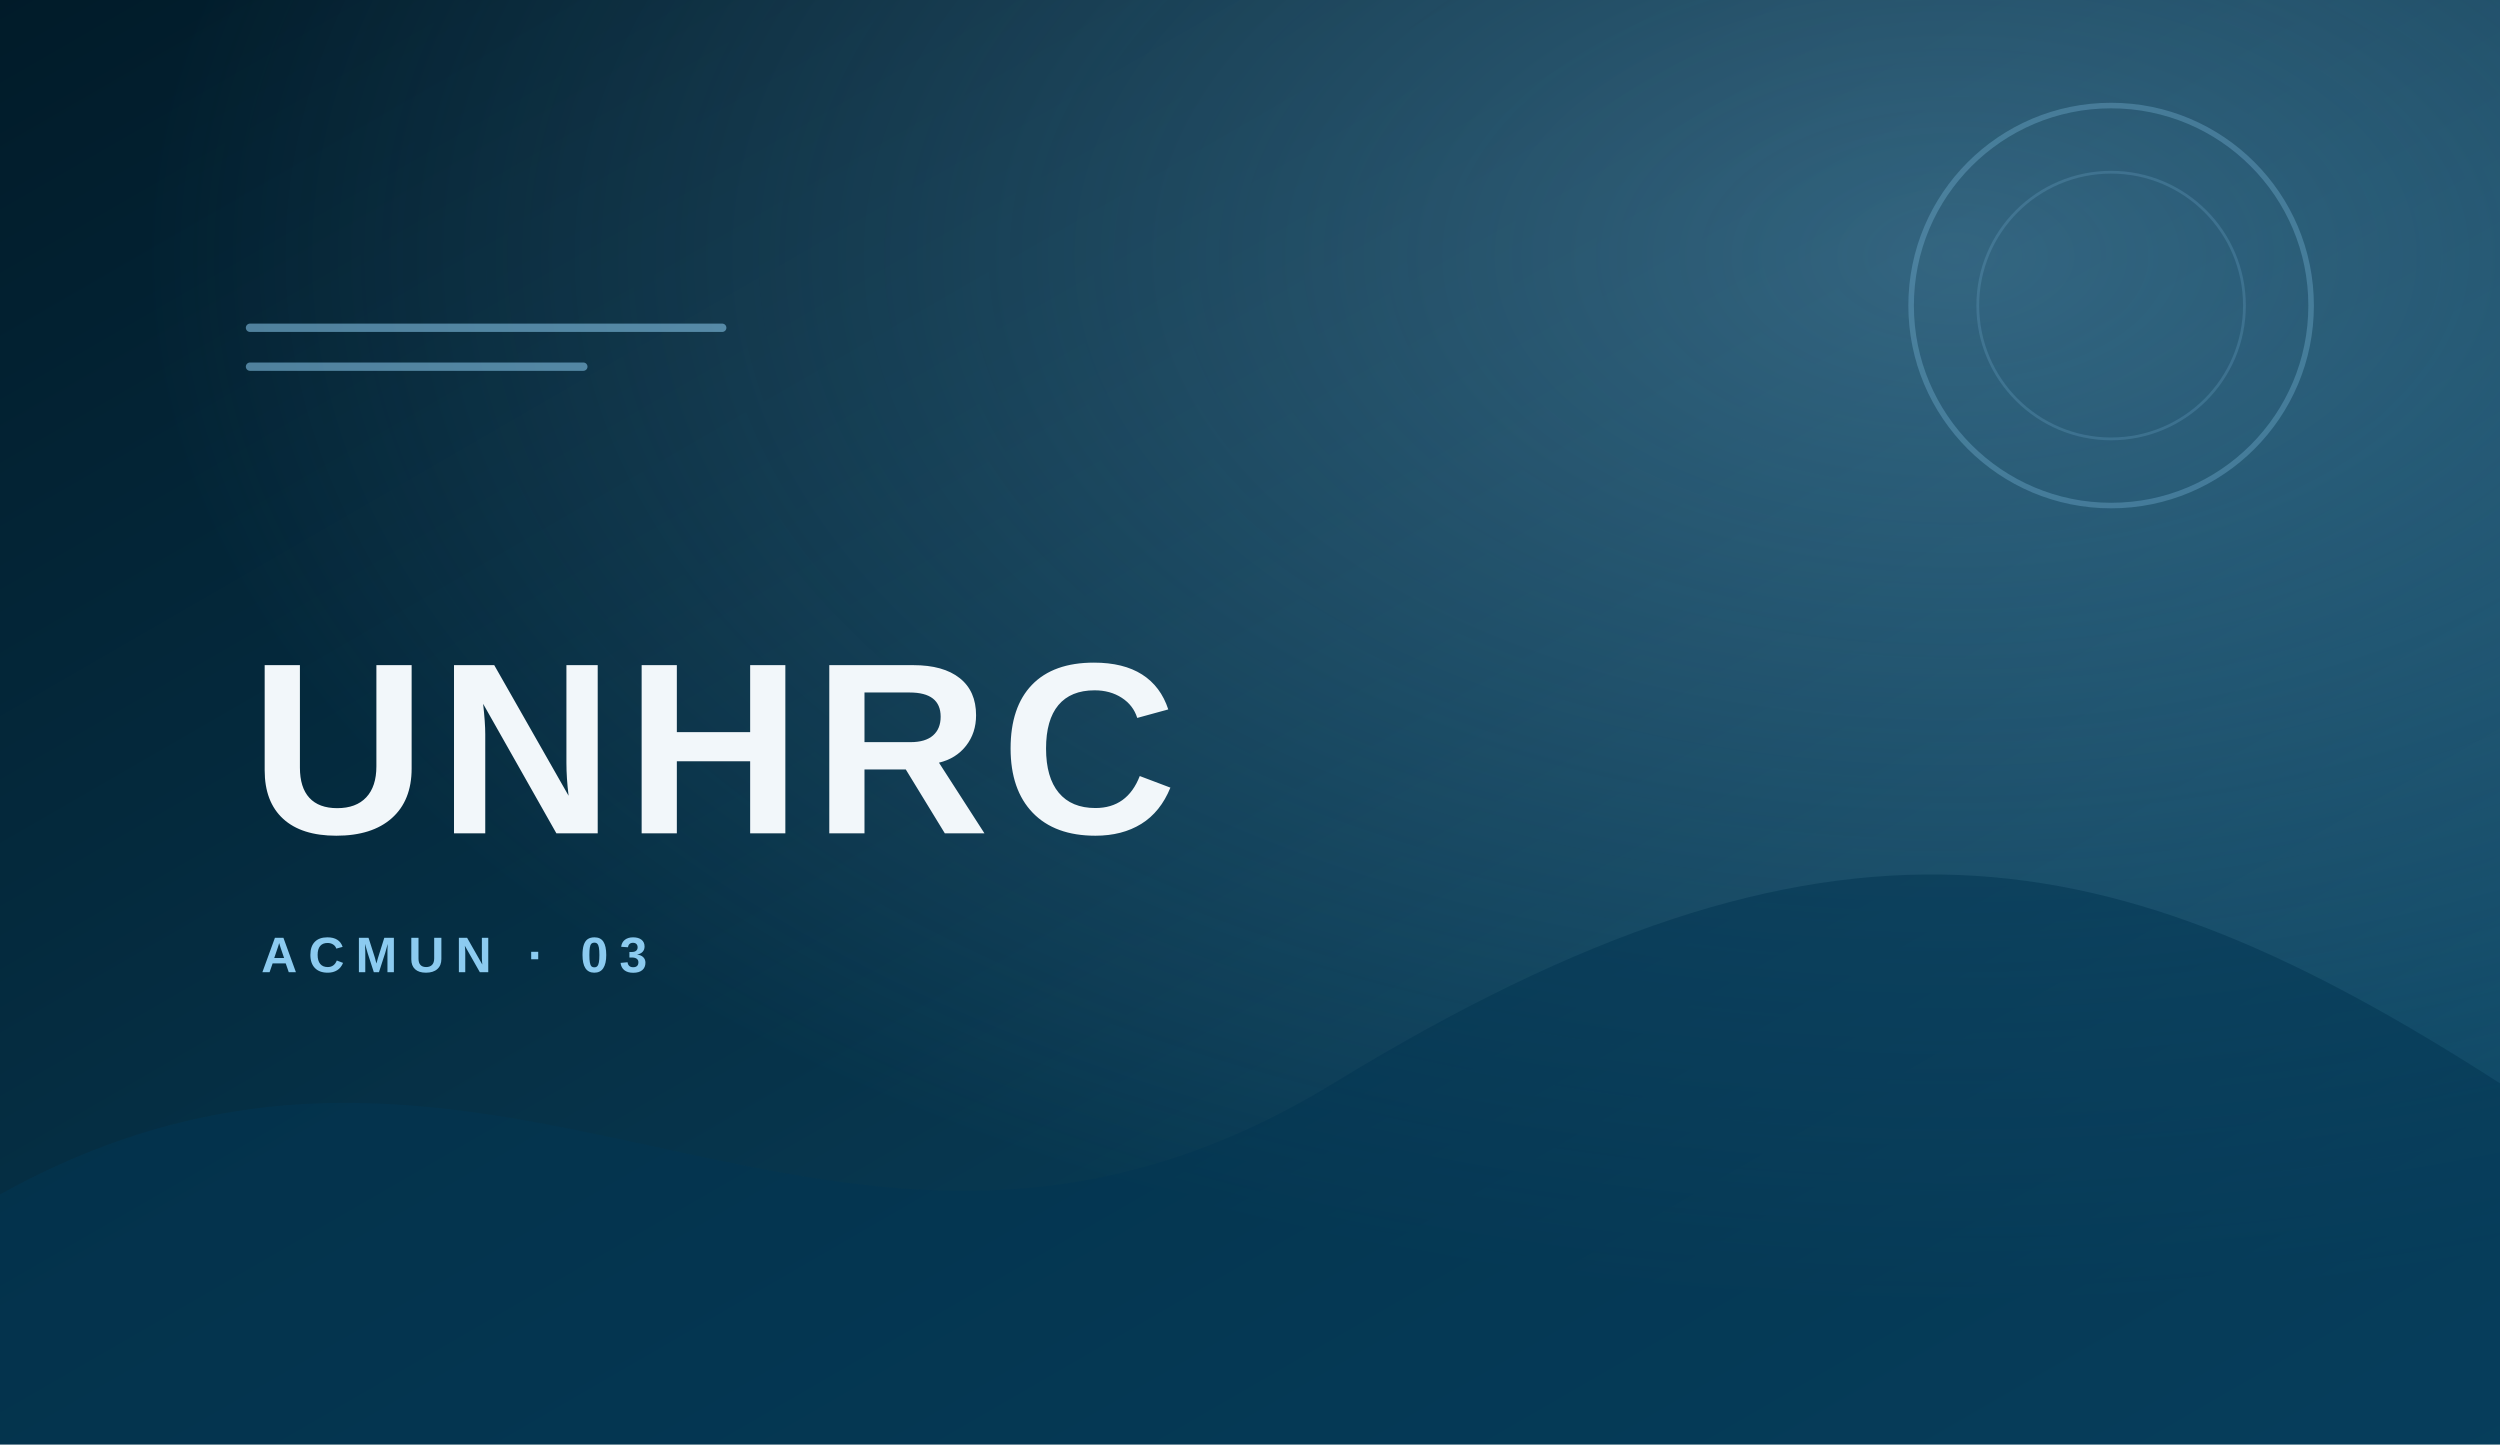
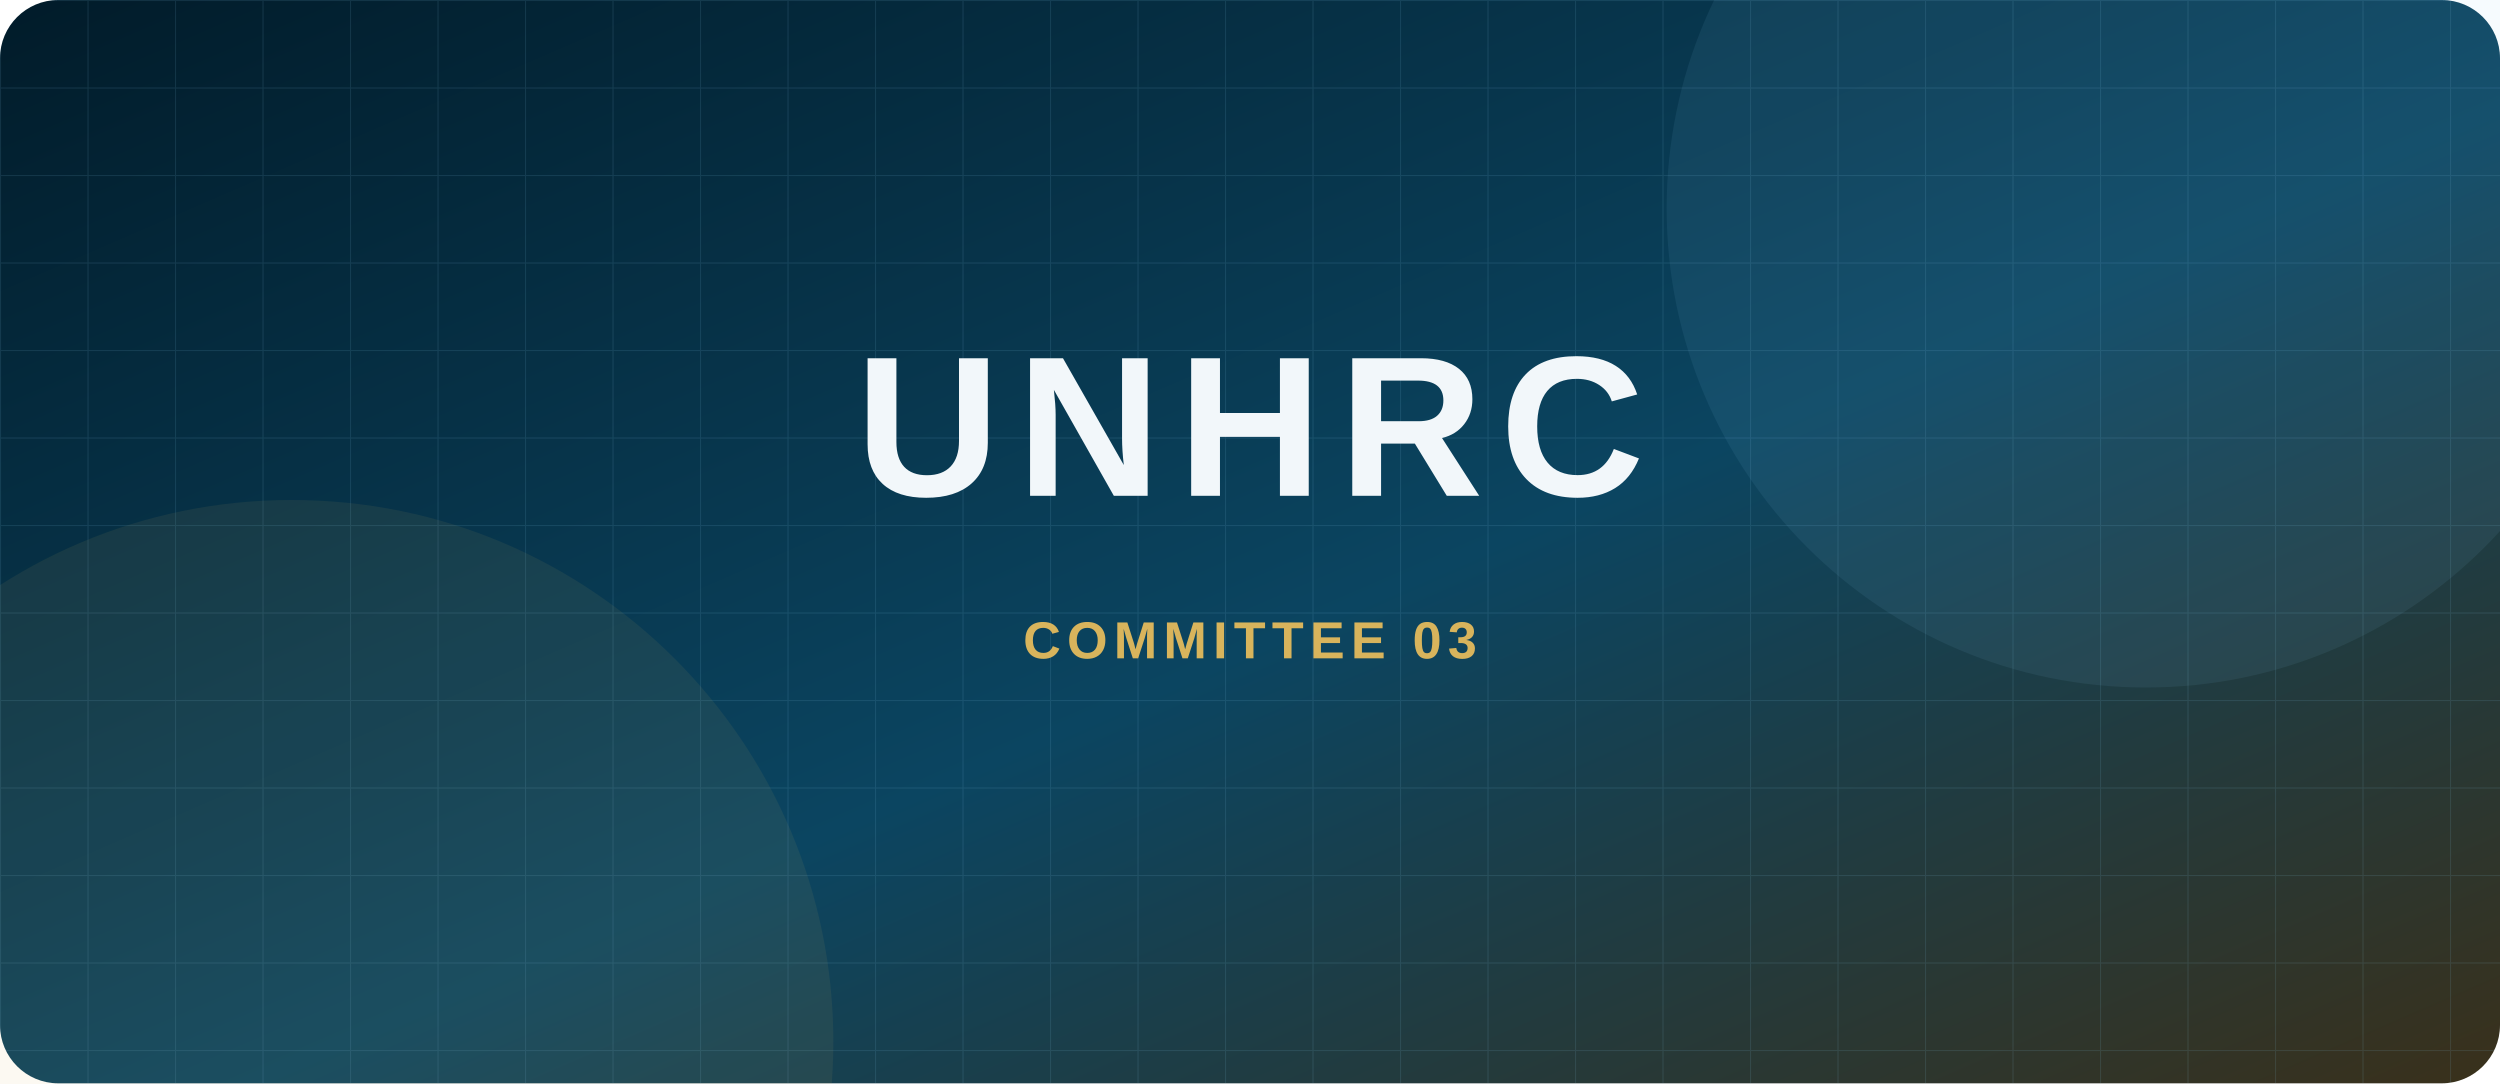
- <svg xmlns="http://www.w3.org/2000/svg" viewBox="0 0 900 520" role="img" aria-labelledby="title desc">
+ <svg xmlns="http://www.w3.org/2000/svg" viewBox="0 0 1200 520" role="img" aria-label="Human Rights Council placeholder artwork">
  <defs>
    <linearGradient id="bg" x1="0" y1="0" x2="1" y2="1">
      <stop stop-color="#011b29" />
-       <stop offset="1" stop-color="#0b4968" />
+       <stop offset=".55" stop-color="#0b4561" />
+       <stop offset="1" stop-color="#3a301a" />
    </linearGradient>
-     <radialGradient id="glow" cx="78%" cy="18%" r="72%">
-       <stop stop-color="#8ccbf0" stop-opacity=".34" />
-       <stop offset="1" stop-color="#8ccbf0" stop-opacity="0" />
-     </radialGradient>
+     <pattern id="grid" width="42" height="42" patternUnits="userSpaceOnUse">
+       <path d="M42 0H0V42" fill="none" stroke="#8ccbf0" stroke-opacity=".12" />
+     </pattern>
  </defs>
-   <rect width="900" height="520" fill="url(#bg)" />
-   <rect width="900" height="520" fill="url(#glow)" />
-   <path d="M0 430 C180 330 300 500 480 390 S760 300 900 390 V520 H0Z" fill="#013552" opacity=".55" />
-   <circle cx="760" cy="110" r="72" fill="none" stroke="#8ccbf0" stroke-opacity=".28" stroke-width="2" />
-   <circle cx="760" cy="110" r="48" fill="none" stroke="#8ccbf0" stroke-opacity=".18" stroke-width="1" />
-   <path d="M90 118H260M90 132H210" stroke="#8ccbf0" stroke-opacity=".55" stroke-width="3" stroke-linecap="round" />
-   <text x="90" y="300" fill="#f2f7fa" font-family="Arial,Helvetica,sans-serif" font-size="88" font-weight="700" letter-spacing="4">UNHRC</text>
-   <text x="94" y="350" fill="#8ccbf0" font-family="Arial,Helvetica,sans-serif" font-size="18" font-weight="700" letter-spacing="4">ACMUN · 03</text>
+   <rect width="1200" height="520" rx="28" fill="url(#bg)" />
+   <rect width="1200" height="520" rx="28" fill="url(#grid)" />
+   <circle cx="1030" cy="100" r="230" fill="#8ccbf0" fill-opacity=".08" />
+   <circle cx="140" cy="500" r="260" fill="#d8b45c" fill-opacity=".08" />
+   <text x="600" y="238" text-anchor="middle" font-family="Arial,Helvetica,sans-serif" font-size="96" font-weight="700" letter-spacing="8" fill="#f2f7fa">UNHRC</text>
+   <text x="600" y="316" text-anchor="middle" font-family="Arial,Helvetica,sans-serif" font-size="25" font-weight="600" letter-spacing="3" fill="#d8b45c">COMMITTEE 03</text>
</svg>
